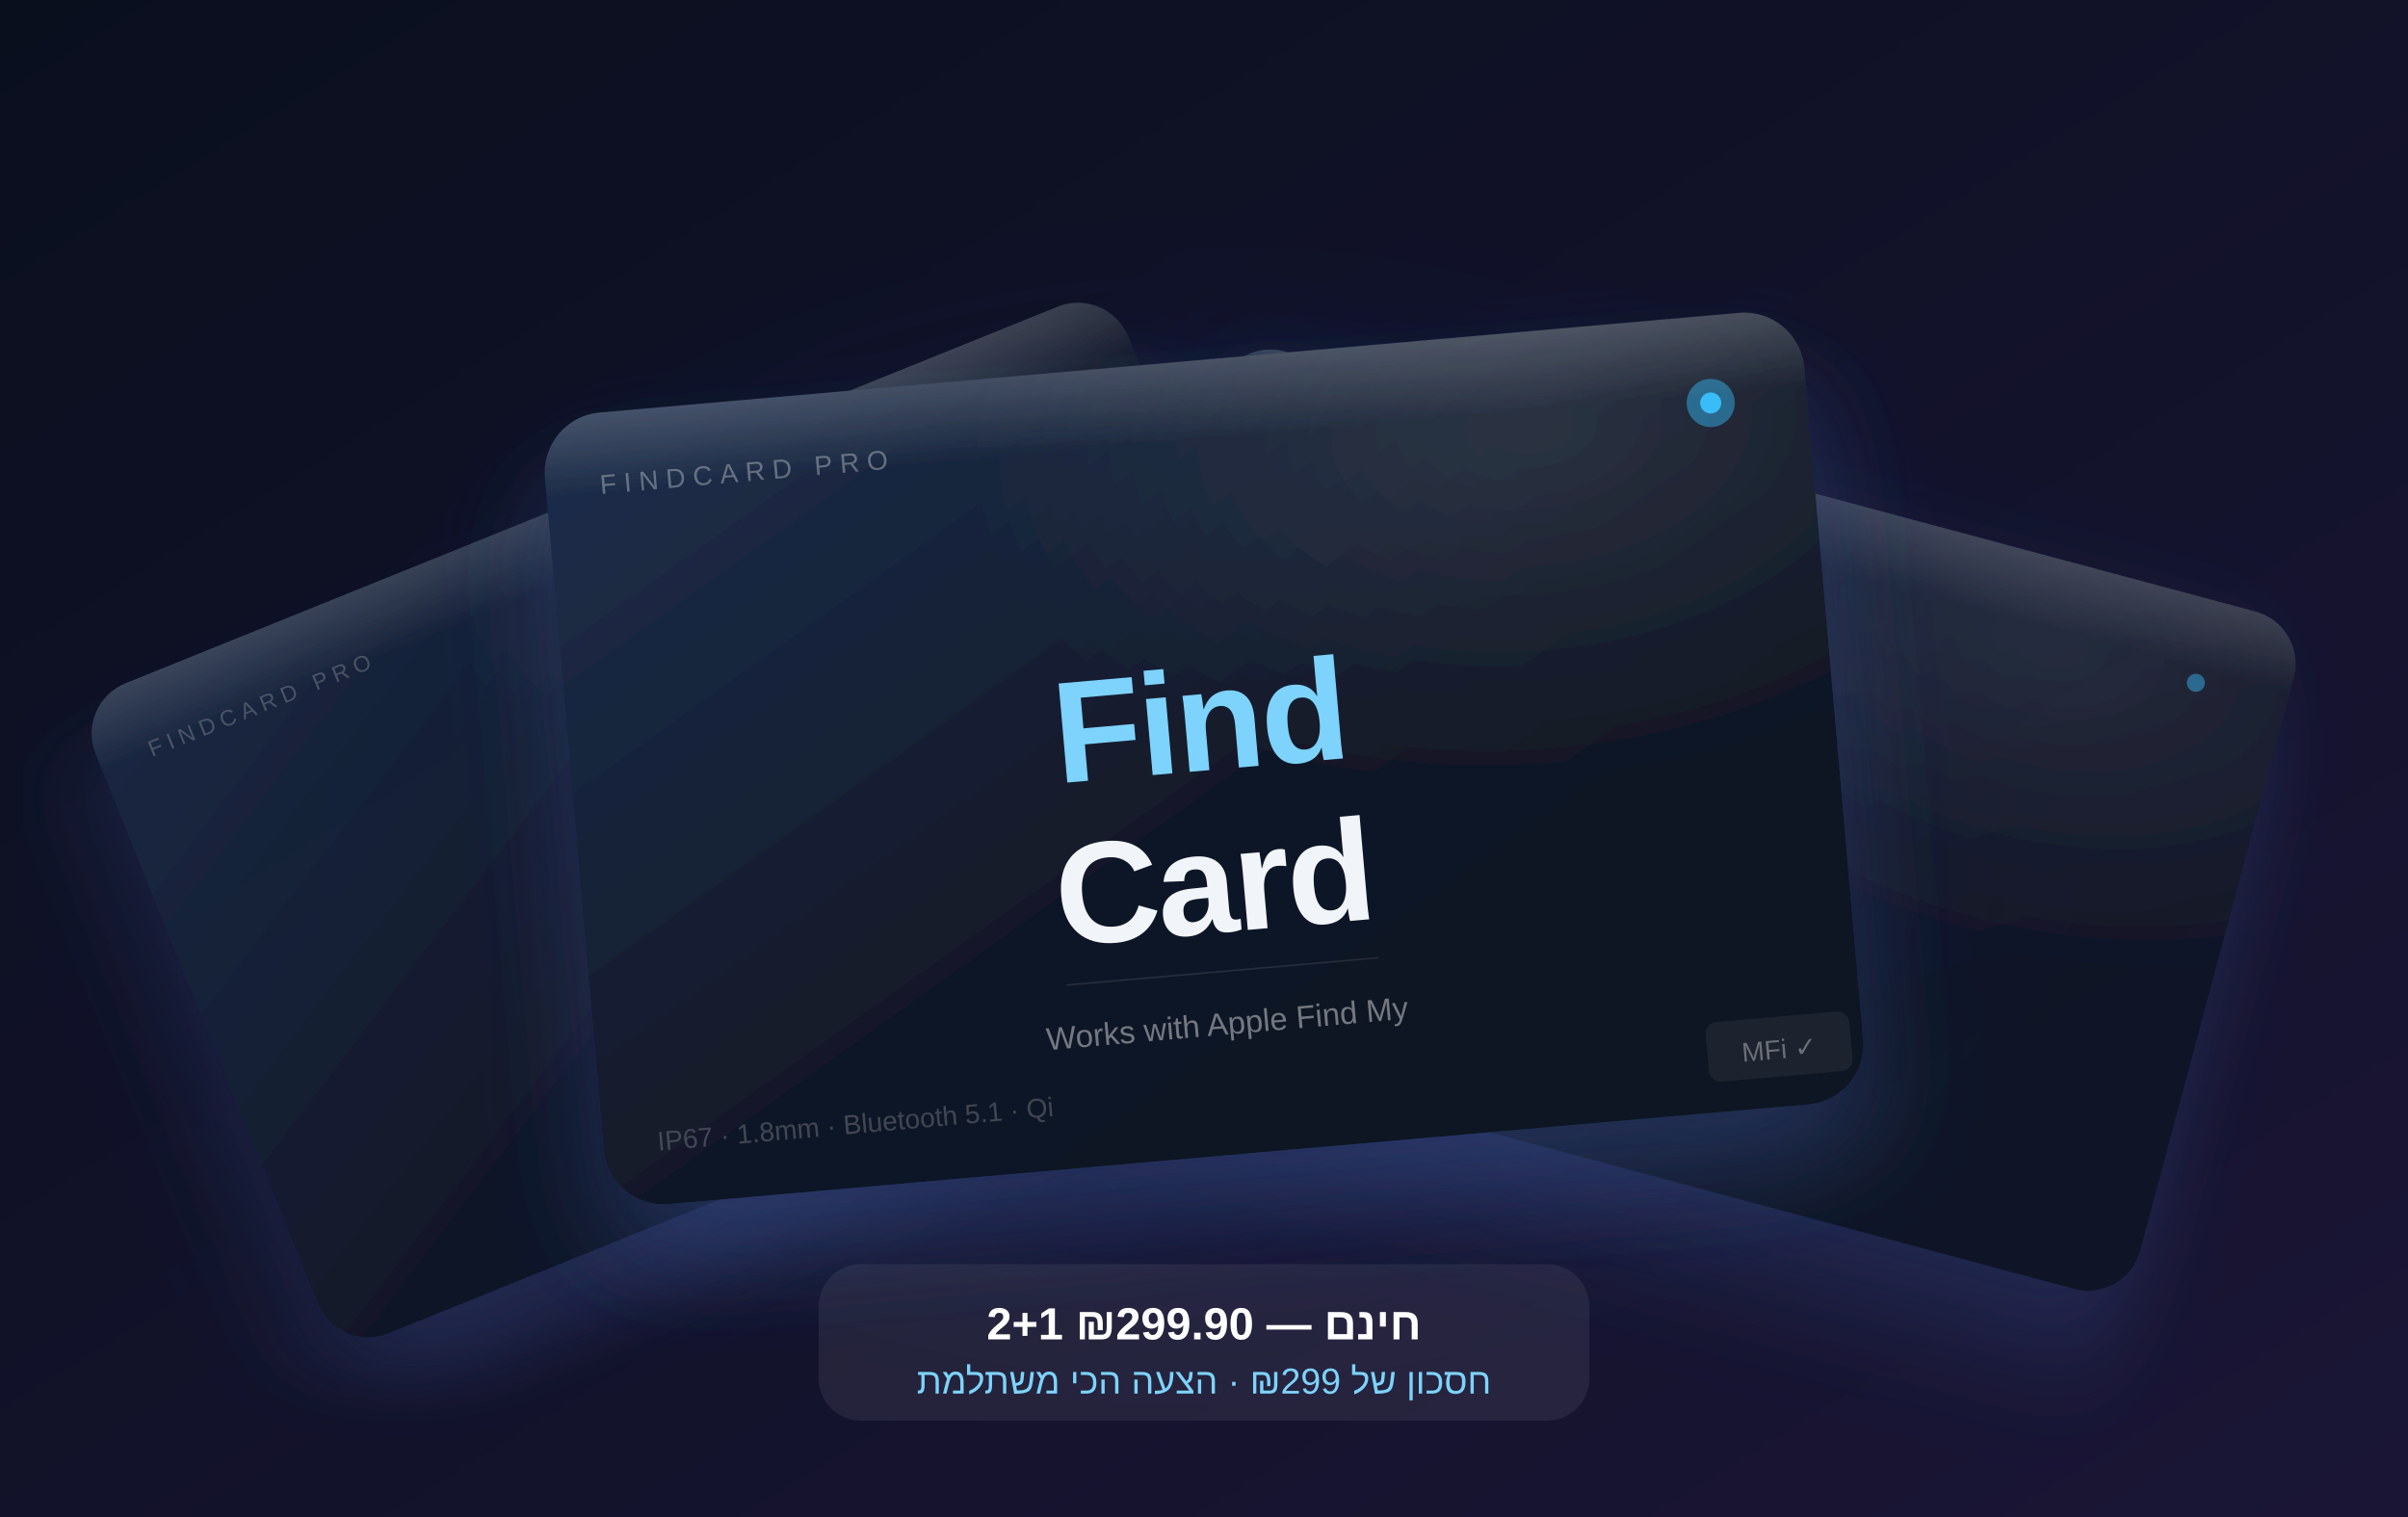
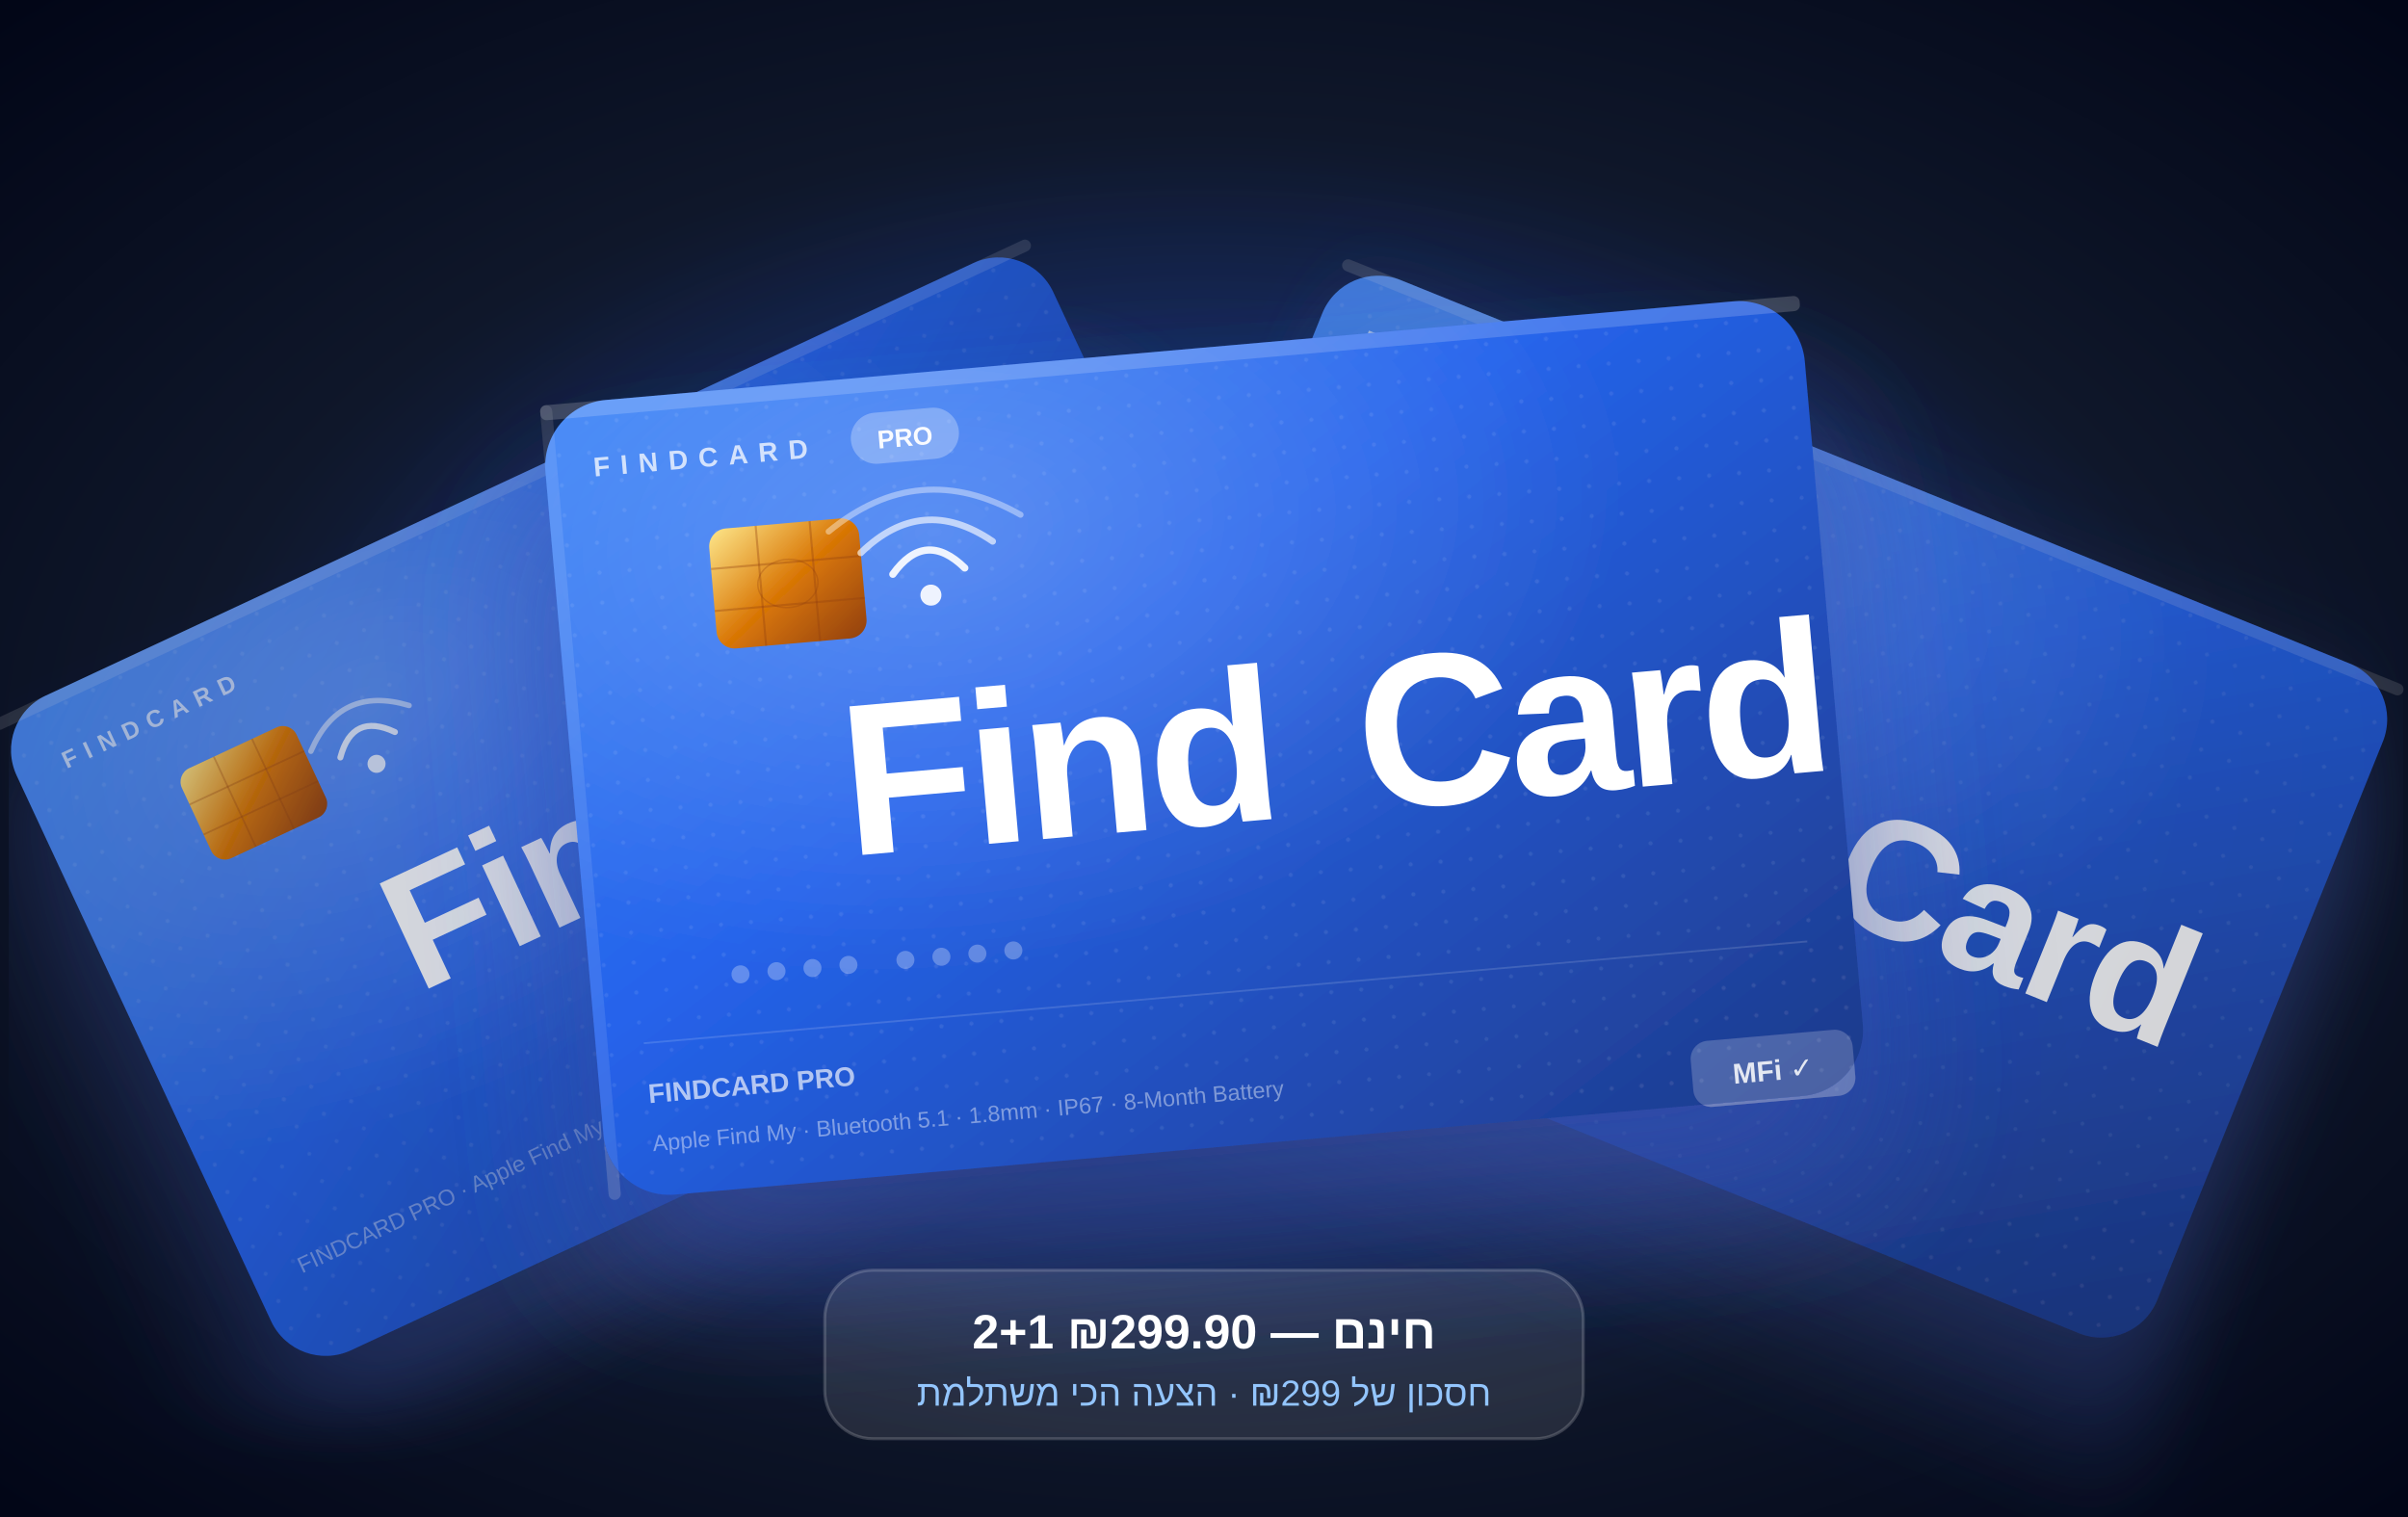
<svg xmlns="http://www.w3.org/2000/svg" viewBox="0 0 800 504" width="800" height="504">
  <defs>
-     <linearGradient id="bg3" x1="0%" y1="0%" x2="100%" y2="100%">
-       <stop offset="0%" stop-color="#0A0F1E" />
-       <stop offset="100%" stop-color="#1A1535" />
+     <radialGradient id="bg3" cx="50%" cy="50%" r="70%">
+       <stop offset="0%" stop-color="#1E3A8A" />
+       <stop offset="60%" stop-color="#0F172A" />
+       <stop offset="100%" stop-color="#020617" />
+     </radialGradient>
+     <linearGradient id="card3" x1="0%" y1="0%" x2="100%" y2="100%">
+       <stop offset="0%" stop-color="#3B82F6" />
+       <stop offset="40%" stop-color="#2563EB" />
+       <stop offset="100%" stop-color="#1E3A8A" />
    </linearGradient>
-     <linearGradient id="card3" x1="8%" y1="5%" x2="92%" y2="95%">
-       <stop offset="0%" stop-color="#1C2C48" />
-       <stop offset="55%" stop-color="#111827" />
-       <stop offset="100%" stop-color="#0C1320" />
-     </linearGradient>
-     <radialGradient id="shine3" cx="78%" cy="12%" r="45%">
-       <stop offset="0%" stop-color="#FFFFFF" stop-opacity="0.10" />
+     <radialGradient id="shine3" cx="30%" cy="20%" r="55%">
+       <stop offset="0%" stop-color="#FFFFFF" stop-opacity="0.22" />
      <stop offset="100%" stop-color="#FFFFFF" stop-opacity="0" />
    </radialGradient>
-     <linearGradient id="topGlow3" x1="0%" y1="0%" x2="0%" y2="100%">
-       <stop offset="0%" stop-color="#FFFFFF" stop-opacity="0.18" />
-       <stop offset="10%" stop-color="#FFFFFF" stop-opacity="0" />
+     <linearGradient id="chip3" x1="0%" y1="0%" x2="100%" y2="100%">
+       <stop offset="0%" stop-color="#FDE68A" />
+       <stop offset="50%" stop-color="#D97706" />
+       <stop offset="100%" stop-color="#92400E" />
    </linearGradient>
-     <radialGradient id="glowBg" cx="50%" cy="50%" r="50%">
-       <stop offset="0%" stop-color="#1D4ED8" stop-opacity="0.10" />
-       <stop offset="100%" stop-color="#1D4ED8" stop-opacity="0" />
+     <radialGradient id="glowCenter" cx="50%" cy="50%" r="50%">
+       <stop offset="0%" stop-color="#2563EB" stop-opacity="0.30" />
+       <stop offset="100%" stop-color="#2563EB" stop-opacity="0" />
    </radialGradient>
-     <filter id="sh3" x="-28%" y="-35%" width="156%" height="200%">
-       <feGaussianBlur in="SourceAlpha" stdDeviation="18" result="b" />
-       <feOffset in="b" dx="0" dy="20" result="o" />
-       <feColorMatrix type="matrix" in="o" values="0 0 0 0 0.03 0 0 0 0 0.06 0 0 0 0 0.2 0 0 0 0.55 0" result="c" />
+     <filter id="sh3left" x="-35%" y="-40%" width="170%" height="210%">
+       <feGaussianBlur in="SourceAlpha" stdDeviation="20" result="b" />
+       <feOffset in="b" dx="-8" dy="24" result="o" />
+       <feColorMatrix in="o" type="matrix" values="0 0 0 0 0.04 0 0 0 0 0.08 0 0 0 0 0.35 0 0 0 0.55 0" result="c" />
      <feMerge>
        <feMergeNode in="c" />
        <feMergeNode in="SourceGraphic" />
      </feMerge>
    </filter>
+     <filter id="sh3right" x="-35%" y="-40%" width="170%" height="210%">
+       <feGaussianBlur in="SourceAlpha" stdDeviation="20" result="b" />
+       <feOffset in="b" dx="8" dy="24" result="o" />
+       <feColorMatrix in="o" type="matrix" values="0 0 0 0 0.04 0 0 0 0 0.08 0 0 0 0 0.35 0 0 0 0.55 0" result="c" />
+       <feMerge>
+         <feMergeNode in="c" />
+         <feMergeNode in="SourceGraphic" />
+       </feMerge>
+     </filter>
+     <filter id="sh3front" x="-30%" y="-35%" width="160%" height="200%">
+       <feGaussianBlur in="SourceAlpha" stdDeviation="26" result="b" />
+       <feOffset in="b" dx="0" dy="32" result="o" />
+       <feColorMatrix in="o" type="matrix" values="0 0 0 0 0.04 0 0 0 0 0.08 0 0 0 0 0.40 0 0 0 0.60 0" result="c" />
+       <feMerge>
+         <feMergeNode in="c" />
+         <feMergeNode in="SourceGraphic" />
+       </feMerge>
+     </filter>
+     <pattern id="dots3" x="0" y="0" width="10" height="10" patternUnits="userSpaceOnUse">
+       <circle cx="5" cy="5" r="0.7" fill="white" opacity="0.08" />
+     </pattern>
  </defs>
  <rect width="800" height="504" fill="url(#bg3)" />
-   <ellipse cx="400" cy="270" rx="300" ry="200" fill="url(#glowBg)" />
-   <g transform="translate(240,272) rotate(-22)" filter="url(#sh3)" opacity="0.78">
-     <rect x="-185" y="-116" width="370" height="233" rx="18" fill="url(#card3)" />
-     <rect x="-185" y="-116" width="370" height="233" rx="18" fill="url(#topGlow3)" />
-     <rect x="-185" y="-116" width="370" height="233" rx="18" fill="url(#shine3)" />
-     <circle cx="154" cy="-88" r="3" fill="#38BDF8" opacity="0.6" />
-     <text x="-168" y="-90" font-family="Arial,sans-serif" font-size="7.5" fill="white" opacity="0.28" letter-spacing="2">FINDCARD PRO</text>
-     <text x="0" y="-2" font-family="Arial Black,Arial,sans-serif" font-weight="900" font-size="38" fill="#7DD3FC" letter-spacing="-0.5" text-anchor="middle" opacity="0.65">Find</text>
-     <text x="0" y="42" font-family="Arial Black,Arial,sans-serif" font-weight="900" font-size="38" fill="#F1F5F9" letter-spacing="-0.5" text-anchor="middle" opacity="0.65">Card</text>
-     <text x="0" y="68" font-family="Arial,sans-serif" font-size="8.5" fill="white" opacity="0.28" text-anchor="middle">Works with Apple Find My</text>
+   <ellipse cx="400" cy="270" rx="320" ry="220" fill="url(#glowCenter)" />
+   <g transform="translate(220, 268) rotate(-25)" filter="url(#sh3left)" opacity="0.82">
+     <rect x="-190" y="-120" width="380" height="240" rx="20" fill="url(#card3)" />
+     <rect x="-190" y="-120" width="380" height="240" rx="22" fill="url(#dots3)" />
+     <rect x="-190" y="-120" width="380" height="240" rx="20" fill="url(#shine3)" />
+     <rect x="-190" y="-120" width="380" height="4" rx="2" fill="white" opacity="0.14" />
+     <g transform="translate(-142,-78)">
+       <rect x="0" y="0" width="42" height="33" rx="5" fill="url(#chip3)" />
+       <line x1="0" y1="11" x2="42" y2="11" stroke="#92400E" stroke-width="0.6" opacity="0.3" />
+       <line x1="0" y1="22" x2="42" y2="22" stroke="#92400E" stroke-width="0.6" opacity="0.3" />
+       <line x1="14" y1="0" x2="14" y2="33" stroke="#92400E" stroke-width="0.6" opacity="0.3" />
+       <line x1="28" y1="0" x2="28" y2="33" stroke="#92400E" stroke-width="0.6" opacity="0.3" />
+     </g>
+     <g transform="translate(-80,-65)" opacity="0.80">
+       <circle cx="0" cy="12" r="3" fill="white" />
+       <path d="M-10,5 Q0,-7 10,5" fill="none" stroke="white" stroke-width="2" stroke-linecap="round" />
+       <path d="M-18,-1 Q0,-17 18,-1" fill="none" stroke="white" stroke-width="1.8" stroke-linecap="round" opacity="0.65" />
+     </g>
+     <text x="-174" y="-95" font-family="Arial,Helvetica,sans-serif" font-size="8" font-weight="700" fill="white" opacity="0.65" letter-spacing="3">FINDCARD</text>
+     <text x="-42" y="22" font-family="Arial Black,Arial,Helvetica,sans-serif" font-weight="900" font-size="56" fill="white" letter-spacing="-1" text-anchor="middle">Find</text>
+     <text x="100" y="22" font-family="Arial Black,Arial,Helvetica,sans-serif" font-weight="900" font-size="56" fill="white" letter-spacing="-1" text-anchor="middle">Card</text>
+     <text x="-174" y="90" font-family="Arial,Helvetica,sans-serif" font-size="7.5" fill="white" opacity="0.38">FINDCARD PRO · Apple Find My · IP67</text>
  </g>
-   <g transform="translate(558,272) rotate(15)" filter="url(#sh3)" opacity="0.78">
-     <rect x="-185" y="-116" width="370" height="233" rx="18" fill="url(#card3)" />
-     <rect x="-185" y="-116" width="370" height="233" rx="18" fill="url(#topGlow3)" />
-     <rect x="-185" y="-116" width="370" height="233" rx="18" fill="url(#shine3)" />
-     <circle cx="154" cy="-88" r="3" fill="#38BDF8" opacity="0.6" />
-     <text x="-168" y="-90" font-family="Arial,sans-serif" font-size="7.5" fill="white" opacity="0.28" letter-spacing="2">FINDCARD PRO</text>
-     <text x="0" y="-2" font-family="Arial Black,Arial,sans-serif" font-weight="900" font-size="38" fill="#7DD3FC" letter-spacing="-0.5" text-anchor="middle" opacity="0.65">Find</text>
-     <text x="0" y="42" font-family="Arial Black,Arial,sans-serif" font-weight="900" font-size="38" fill="#F1F5F9" letter-spacing="-0.5" text-anchor="middle" opacity="0.65">Card</text>
-     <text x="0" y="68" font-family="Arial,sans-serif" font-size="8.5" fill="white" opacity="0.28" text-anchor="middle">Works with Apple Find My</text>
+   <g transform="translate(578, 268) rotate(22)" filter="url(#sh3right)" opacity="0.82">
+     <rect x="-190" y="-120" width="380" height="240" rx="20" fill="url(#card3)" />
+     <rect x="-190" y="-120" width="380" height="240" rx="22" fill="url(#dots3)" />
+     <rect x="-190" y="-120" width="380" height="240" rx="20" fill="url(#shine3)" />
+     <rect x="-190" y="-120" width="380" height="4" rx="2" fill="white" opacity="0.14" />
+     <g transform="translate(-142,-78)">
+       <rect x="0" y="0" width="42" height="33" rx="5" fill="url(#chip3)" />
+       <line x1="0" y1="11" x2="42" y2="11" stroke="#92400E" stroke-width="0.6" opacity="0.3" />
+       <line x1="0" y1="22" x2="42" y2="22" stroke="#92400E" stroke-width="0.6" opacity="0.3" />
+       <line x1="14" y1="0" x2="14" y2="33" stroke="#92400E" stroke-width="0.6" opacity="0.3" />
+       <line x1="28" y1="0" x2="28" y2="33" stroke="#92400E" stroke-width="0.6" opacity="0.3" />
+     </g>
+     <g transform="translate(-80,-65)" opacity="0.80">
+       <circle cx="0" cy="12" r="3" fill="white" />
+       <path d="M-10,5 Q0,-7 10,5" fill="none" stroke="white" stroke-width="2" stroke-linecap="round" />
+       <path d="M-18,-1 Q0,-17 18,-1" fill="none" stroke="white" stroke-width="1.8" stroke-linecap="round" opacity="0.65" />
+     </g>
+     <text x="-174" y="-95" font-family="Arial,Helvetica,sans-serif" font-size="8" font-weight="700" fill="white" opacity="0.65" letter-spacing="3">FINDCARD</text>
+     <text x="-42" y="22" font-family="Arial Black,Arial,Helvetica,sans-serif" font-weight="900" font-size="56" fill="white" letter-spacing="-1" text-anchor="middle">Find</text>
+     <text x="100" y="22" font-family="Arial Black,Arial,Helvetica,sans-serif" font-weight="900" font-size="56" fill="white" letter-spacing="-1" text-anchor="middle">Card</text>
+     <text x="-174" y="90" font-family="Arial,Helvetica,sans-serif" font-size="7.5" fill="white" opacity="0.38">FINDCARD PRO · Apple Find My · IP67</text>
  </g>
-   <g transform="translate(400,252) rotate(-5)" filter="url(#sh3)">
-     <rect x="-210" y="-132" width="420" height="264" rx="20" fill="url(#card3)" />
-     <rect x="-210" y="-132" width="420" height="264" rx="20" fill="url(#topGlow3)" />
-     <rect x="-210" y="-132" width="420" height="264" rx="20" fill="url(#shine3)" />
-     <circle cx="178" cy="-103" r="8" fill="#38BDF8" opacity="0.45" />
-     <circle cx="178" cy="-103" r="3.5" fill="#38BDF8" />
-     <text x="-192" y="-105" font-family="Arial,sans-serif" font-size="9" fill="white" opacity="0.32" letter-spacing="2.5">FINDCARD PRO</text>
-     <text x="0" y="4" font-family="Arial Black,Arial,Helvetica,sans-serif" font-weight="900" font-size="48" fill="#7DD3FC" letter-spacing="-1" text-anchor="middle">Find</text>
-     <text x="0" y="58" font-family="Arial Black,Arial,Helvetica,sans-serif" font-weight="900" font-size="48" fill="#F1F5F9" letter-spacing="-1" text-anchor="middle">Card</text>
-     <line x1="-52" y1="71" x2="52" y2="71" stroke="white" stroke-width="0.5" opacity="0.10" />
-     <text x="0" y="92" font-family="Arial,Helvetica,sans-serif" font-size="10.5" fill="white" opacity="0.42" text-anchor="middle">Works with Apple Find My</text>
-     <text x="-192" y="114" font-family="Arial,sans-serif" font-size="9" fill="white" opacity="0.20">IP67  ·  1.8mm  ·  Bluetooth 5.1  ·  Qi</text>
-     <rect x="158" y="102" width="48" height="20" rx="4" fill="white" opacity="0.06" />
-     <text x="182" y="116" font-family="Arial,sans-serif" font-size="9" fill="white" opacity="0.35" text-anchor="middle">MFi ✓</text>
+   <g transform="translate(400, 248) rotate(-5)" filter="url(#sh3front)">
+     <rect x="-210" y="-132" width="420" height="265" rx="22" fill="url(#card3)" />
+     <rect x="-210" y="-132" width="420" height="265" rx="22" fill="url(#dots3)" />
+     <rect x="-210" y="-132" width="420" height="265" rx="22" fill="url(#shine3)" />
+     <rect x="-210" y="-132" width="420" height="5" rx="2" fill="white" opacity="0.17" />
+     <rect x="-210" y="-132" width="4" height="265" rx="2" fill="white" opacity="0.10" />
+     <g transform="translate(-158,-86)">
+       <rect x="0" y="0" width="50" height="40" rx="6" fill="url(#chip3)" />
+       <line x1="0" y1="13" x2="50" y2="13" stroke="#92400E" stroke-width="0.7" opacity="0.35" />
+       <line x1="0" y1="27" x2="50" y2="27" stroke="#92400E" stroke-width="0.7" opacity="0.35" />
+       <line x1="16" y1="0" x2="16" y2="40" stroke="#92400E" stroke-width="0.7" opacity="0.35" />
+       <line x1="34" y1="0" x2="34" y2="40" stroke="#92400E" stroke-width="0.7" opacity="0.35" />
+       <ellipse cx="25" cy="20" rx="10" ry="8" fill="none" stroke="#92400E" stroke-width="0.5" opacity="0.3" />
+     </g>
+     <g transform="translate(-86,-72)" opacity="0.90">
+       <circle cx="0" cy="14" r="3.5" fill="white" />
+       <path d="M-12,6 Q0,-8 12,6" fill="none" stroke="white" stroke-width="2.4" stroke-linecap="round" />
+       <path d="M-22,-2 Q0,-20 22,-2" fill="none" stroke="white" stroke-width="2.2" stroke-linecap="round" opacity="0.70" />
+       <path d="M-32,-10 Q0,-32 32,-10" fill="none" stroke="white" stroke-width="2" stroke-linecap="round" opacity="0.44" />
+     </g>
+     <text x="-194" y="-107" font-family="Arial,Helvetica,sans-serif" font-size="9" font-weight="700" fill="white" opacity="0.75" letter-spacing="3.5">FINDCARD</text>
+     <rect x="-108" y="-120" width="36" height="17" rx="8.5" fill="white" opacity="0.28" />
+     <text x="-90" y="-108" font-family="Arial,Helvetica,sans-serif" font-size="8.5" font-weight="800" fill="white" text-anchor="middle" opacity="0.95">PRO</text>
+     <text x="-48" y="26" font-family="Arial Black,Arial,Helvetica,sans-serif" font-weight="900" font-size="72" fill="white" letter-spacing="-2" text-anchor="middle">Find</text>
+     <text x="130" y="26" font-family="Arial Black,Arial,Helvetica,sans-serif" font-weight="900" font-size="72" fill="white" letter-spacing="-2" text-anchor="middle">Card</text>
+     <circle cx="-160" cy="62" r="3" fill="white" opacity="0.28" />
+     <circle cx="-148" cy="62" r="3" fill="white" opacity="0.28" />
+     <circle cx="-136" cy="62" r="3" fill="white" opacity="0.28" />
+     <circle cx="-124" cy="62" r="3" fill="white" opacity="0.28" />
+     <circle cx="-105" cy="62" r="3" fill="white" opacity="0.28" />
+     <circle cx="-93" cy="62" r="3" fill="white" opacity="0.28" />
+     <circle cx="-81" cy="62" r="3" fill="white" opacity="0.28" />
+     <circle cx="-69" cy="62" r="3" fill="white" opacity="0.28" />
+     <line x1="-194" y1="82" x2="194" y2="82" stroke="white" stroke-width="0.6" opacity="0.14" />
+     <text x="-194" y="102" font-family="Arial,Helvetica,sans-serif" font-size="9" font-weight="700" fill="white" opacity="0.65">FINDCARD PRO</text>
+     <text x="-194" y="118" font-family="Arial,Helvetica,sans-serif" font-size="7.5" fill="white" opacity="0.42">Apple Find My · Bluetooth 5.1 · 1.8mm · IP67 · 8-Month Battery</text>
+     <rect x="152" y="112" width="54" height="22" rx="6" fill="white" opacity="0.20" />
+     <text x="179" y="127" font-family="Arial,Helvetica,sans-serif" font-size="9.5" font-weight="700" fill="white" opacity="0.85" text-anchor="middle">MFi ✓</text>
  </g>
-   <rect x="272" y="420" width="256" height="52" rx="14" fill="white" opacity="0.07" />
-   <text x="400" y="445" font-family="Arial Black,Arial,sans-serif" font-weight="900" font-size="15" fill="white" text-anchor="middle">2+1 חינם — ₪299.90</text>
-   <text x="400" y="463" font-family="Arial,sans-serif" font-size="12" fill="#7DD3FC" text-anchor="middle">חסכון של ₪299 · הצעה הכי משתלמת</text>
+   <rect x="274" y="422" width="252" height="56" rx="16" fill="white" opacity="0.10" />
+   <rect x="274" y="422" width="252" height="56" rx="16" fill="none" stroke="white" stroke-width="1" opacity="0.18" />
+   <text x="400" y="448" font-family="Arial Black,Arial,sans-serif" font-weight="900" font-size="16" fill="white" text-anchor="middle">2+1 חינם — ₪299.90</text>
+   <text x="400" y="467" font-family="Arial,sans-serif" font-size="12" fill="#93C5FD" text-anchor="middle">חסכון של ₪299 · הצעה הכי משתלמת</text>
</svg>
